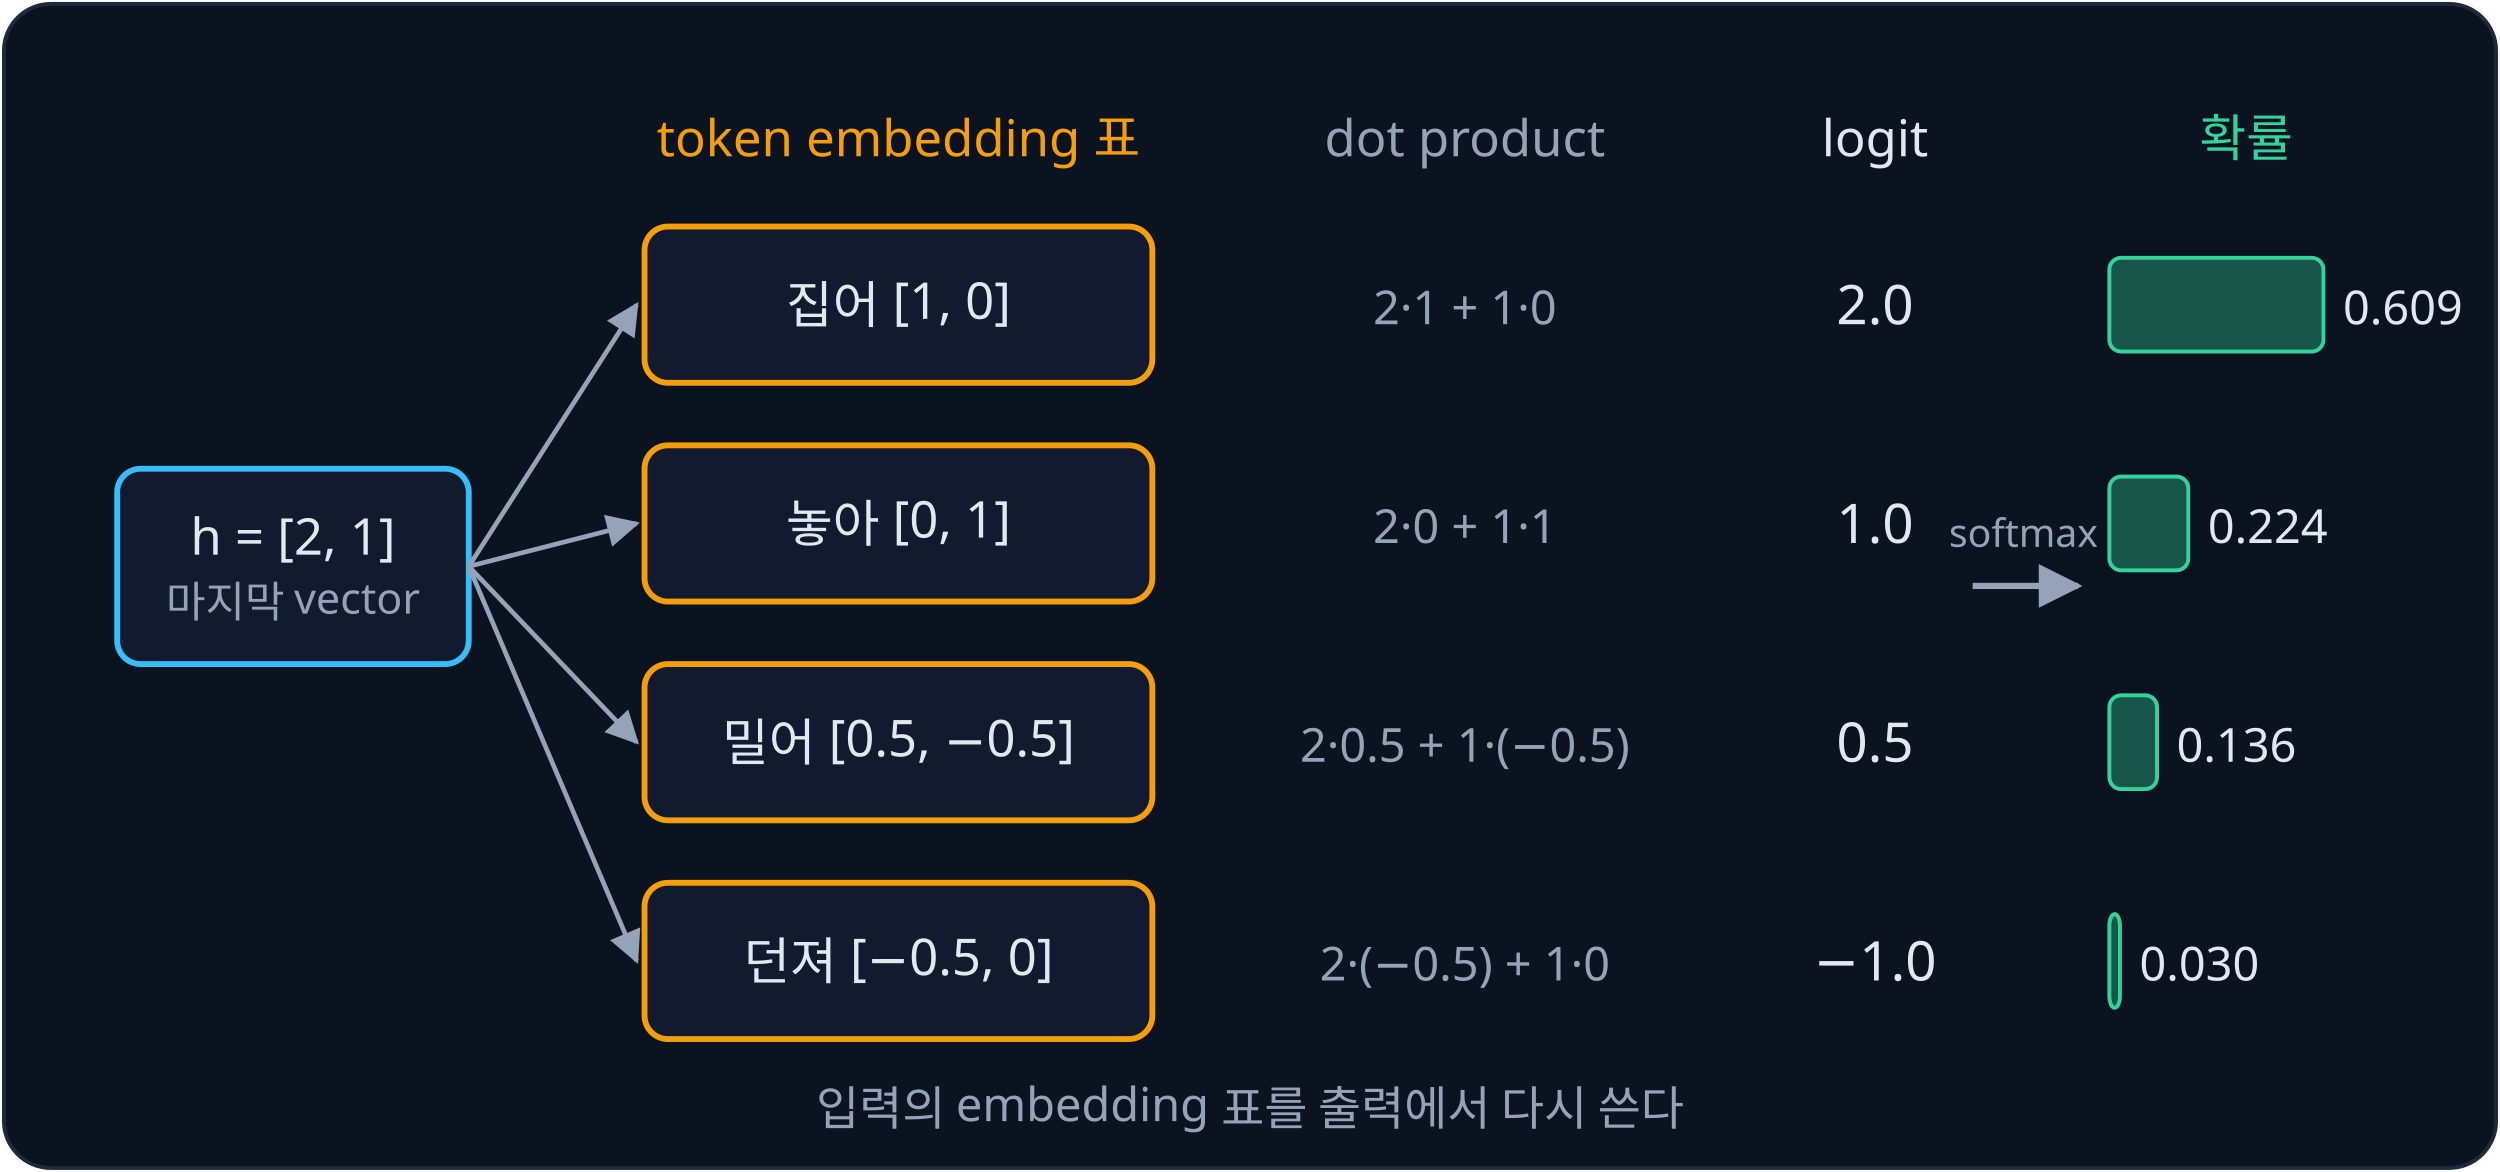
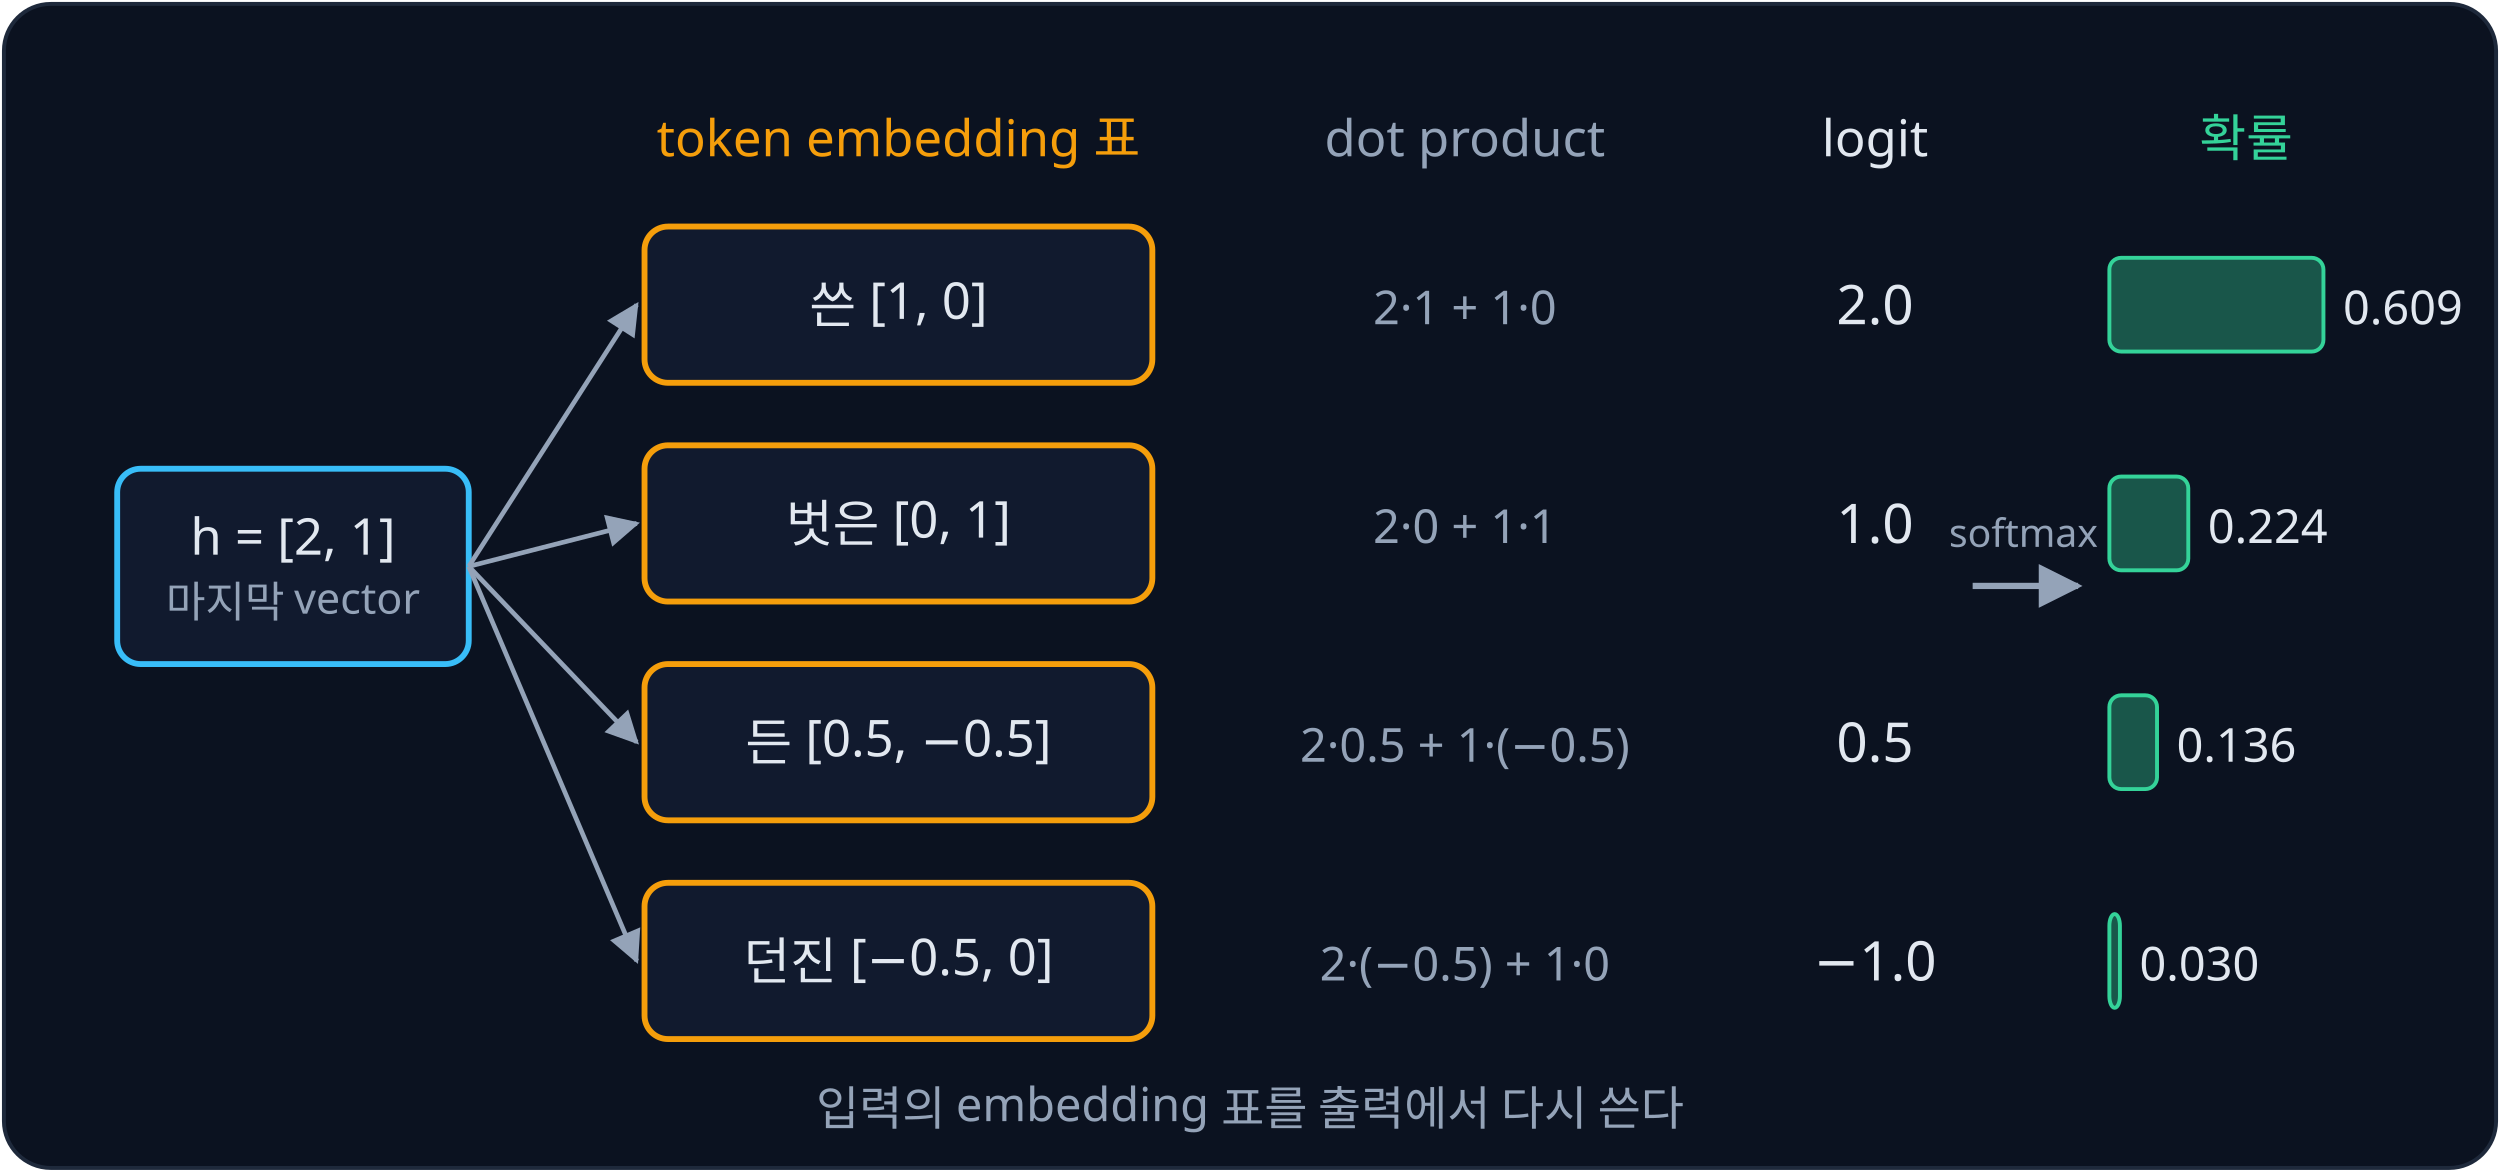
<svg xmlns="http://www.w3.org/2000/svg" viewBox="0 0 640 300" font-family="Pretendard, 'Apple SD Gothic Neo', 'Noto Sans KR', system-ui, sans-serif">
  <defs>
    <marker id="a38bdf8" viewBox="0 0 10 10" refX="9" refY="5" markerWidth="7" markerHeight="7" orient="auto-start-reverse">
      <path d="M0,0 L10,5 L0,10 z" fill="#38bdf8" />
    </marker>
    <marker id="af59e0b" viewBox="0 0 10 10" refX="9" refY="5" markerWidth="7" markerHeight="7" orient="auto-start-reverse">
      <path d="M0,0 L10,5 L0,10 z" fill="#f59e0b" />
    </marker>
    <marker id="a34d399" viewBox="0 0 10 10" refX="9" refY="5" markerWidth="7" markerHeight="7" orient="auto-start-reverse">
      <path d="M0,0 L10,5 L0,10 z" fill="#34d399" />
    </marker>
    <marker id="af87171" viewBox="0 0 10 10" refX="9" refY="5" markerWidth="7" markerHeight="7" orient="auto-start-reverse">
      <path d="M0,0 L10,5 L0,10 z" fill="#f87171" />
    </marker>
    <marker id="aa78bfa" viewBox="0 0 10 10" refX="9" refY="5" markerWidth="7" markerHeight="7" orient="auto-start-reverse">
      <path d="M0,0 L10,5 L0,10 z" fill="#a78bfa" />
    </marker>
    <marker id="a94a3b8" viewBox="0 0 10 10" refX="9" refY="5" markerWidth="7" markerHeight="7" orient="auto-start-reverse">
      <path d="M0,0 L10,5 L0,10 z" fill="#94a3b8" />
    </marker>
    <marker id="ae2e8f0" viewBox="0 0 10 10" refX="9" refY="5" markerWidth="7" markerHeight="7" orient="auto-start-reverse">
      <path d="M0,0 L10,5 L0,10 z" fill="#e2e8f0" />
    </marker>
  </defs>
  <rect x="1" y="1" width="638" height="298" rx="12" fill="#0b1220" stroke="#1e293b" />
  <rect x="30.0" y="120.0" width="90.0" height="50.0" rx="6" fill="#111a2e" fill-opacity="1" stroke="#38bdf8" stroke-width="1.5" />
  <text x="75.0" y="142.0" fill="#e2e8f0" font-size="13" text-anchor="middle">h = [2, 1]</text>
  <text x="75.0" y="158.0" fill="#94a3b8" font-size="11" text-anchor="middle">마지막 vector</text>
  <text x="230.0" y="40.0" fill="#f59e0b" font-size="13" text-anchor="middle">token embedding 표</text>
  <text x="375.0" y="40.0" fill="#94a3b8" font-size="13" text-anchor="middle">dot product</text>
  <text x="480.0" y="40.0" fill="#e2e8f0" font-size="13" text-anchor="middle">logit</text>
  <text x="575.0" y="40.0" fill="#34d399" font-size="13" text-anchor="middle">확률</text>
  <rect x="165.0" y="58.0" width="130.0" height="40.0" rx="6" fill="#111a2e" fill-opacity="1" stroke="#f59e0b" stroke-width="1.5" />
-   <text x="230.0" y="82.7" fill="#e2e8f0" font-size="13" text-anchor="middle">집어  [1, 0]</text>
+   <text x="230.0" y="82.7" fill="#e2e8f0" font-size="13" text-anchor="middle">쓴  [1, 0]</text>
  <line x1="120.0" y1="145.0" x2="163.0" y2="78.0" stroke="#94a3b8" stroke-width="1.2" marker-end="url(#a94a3b8)" />
  <text x="375.0" y="83.0" fill="#94a3b8" font-size="12" text-anchor="middle">2·1 + 1·0</text>
  <text x="480.0" y="83.0" fill="#e2e8f0" font-size="14" text-anchor="middle">2.0</text>
  <rect x="540.0" y="66.0" width="54.8" height="24.0" rx="3" fill="#34d399" fill-opacity="0.35" stroke="#34d399" stroke-width="1" />
  <text x="599.8" y="83.0" fill="#e2e8f0" font-size="12" text-anchor="start">0.609</text>
  <rect x="165.0" y="114.0" width="130.0" height="40.0" rx="6" fill="#111a2e" fill-opacity="1" stroke="#f59e0b" stroke-width="1.5" />
-   <text x="230.0" y="138.7" fill="#e2e8f0" font-size="13" text-anchor="middle">놓아  [0, 1]</text>
+   <text x="230.0" y="138.7" fill="#e2e8f0" font-size="13" text-anchor="middle">벗은  [0, 1]</text>
  <line x1="120.0" y1="145.0" x2="163.0" y2="134.0" stroke="#94a3b8" stroke-width="1.2" marker-end="url(#a94a3b8)" />
  <text x="375.0" y="139.0" fill="#94a3b8" font-size="12" text-anchor="middle">2·0 + 1·1</text>
  <text x="480.0" y="139.0" fill="#e2e8f0" font-size="14" text-anchor="middle">1.0</text>
  <rect x="540.0" y="122.0" width="20.2" height="24.0" rx="3" fill="#34d399" fill-opacity="0.35" stroke="#34d399" stroke-width="1" />
  <text x="565.2" y="139.0" fill="#e2e8f0" font-size="12" text-anchor="start">0.224</text>
  <rect x="165.0" y="170.0" width="130.0" height="40.0" rx="6" fill="#111a2e" fill-opacity="1" stroke="#f59e0b" stroke-width="1.5" />
-   <text x="230.0" y="194.7" fill="#e2e8f0" font-size="13" text-anchor="middle">밀어  [0.5, −0.5]</text>
+   <text x="230.0" y="194.7" fill="#e2e8f0" font-size="13" text-anchor="middle">든  [0.5, −0.5]</text>
  <line x1="120.0" y1="145.0" x2="163.0" y2="190.0" stroke="#94a3b8" stroke-width="1.2" marker-end="url(#a94a3b8)" />
  <text x="375.0" y="195.0" fill="#94a3b8" font-size="12" text-anchor="middle">2·0.5 + 1·(−0.5)</text>
  <text x="480.0" y="195.0" fill="#e2e8f0" font-size="14" text-anchor="middle">0.5</text>
  <rect x="540.0" y="178.0" width="12.2" height="24.0" rx="3" fill="#34d399" fill-opacity="0.35" stroke="#34d399" stroke-width="1" />
  <text x="557.2" y="195.0" fill="#e2e8f0" font-size="12" text-anchor="start">0.136</text>
  <rect x="165.0" y="226.0" width="130.0" height="40.0" rx="6" fill="#111a2e" fill-opacity="1" stroke="#f59e0b" stroke-width="1.5" />
-   <text x="230.0" y="250.7" fill="#e2e8f0" font-size="13" text-anchor="middle">던져  [−0.5, 0]</text>
+   <text x="230.0" y="250.7" fill="#e2e8f0" font-size="13" text-anchor="middle">던진  [−0.5, 0]</text>
  <line x1="120.0" y1="145.0" x2="163.0" y2="246.0" stroke="#94a3b8" stroke-width="1.2" marker-end="url(#a94a3b8)" />
  <text x="375.0" y="251.0" fill="#94a3b8" font-size="12" text-anchor="middle">2·(−0.5) + 1·0</text>
  <text x="480.0" y="251.0" fill="#e2e8f0" font-size="14" text-anchor="middle">−1.0</text>
  <rect x="540.0" y="234.0" width="2.7" height="24.0" rx="3" fill="#34d399" fill-opacity="0.35" stroke="#34d399" stroke-width="1" />
  <text x="547.7" y="251.0" fill="#e2e8f0" font-size="12" text-anchor="start">0.030</text>
  <line x1="505.0" y1="150.0" x2="532.0" y2="150.0" stroke="#94a3b8" stroke-width="1.6" marker-end="url(#a94a3b8)" />
  <text x="518.0" y="140.0" fill="#94a3b8" font-size="10" text-anchor="middle">softmax</text>
  <text x="320.0" y="288.0" fill="#94a3b8" font-size="12" text-anchor="middle">입력의 embedding 표를 출력에서 다시 쓴다</text>
</svg>
